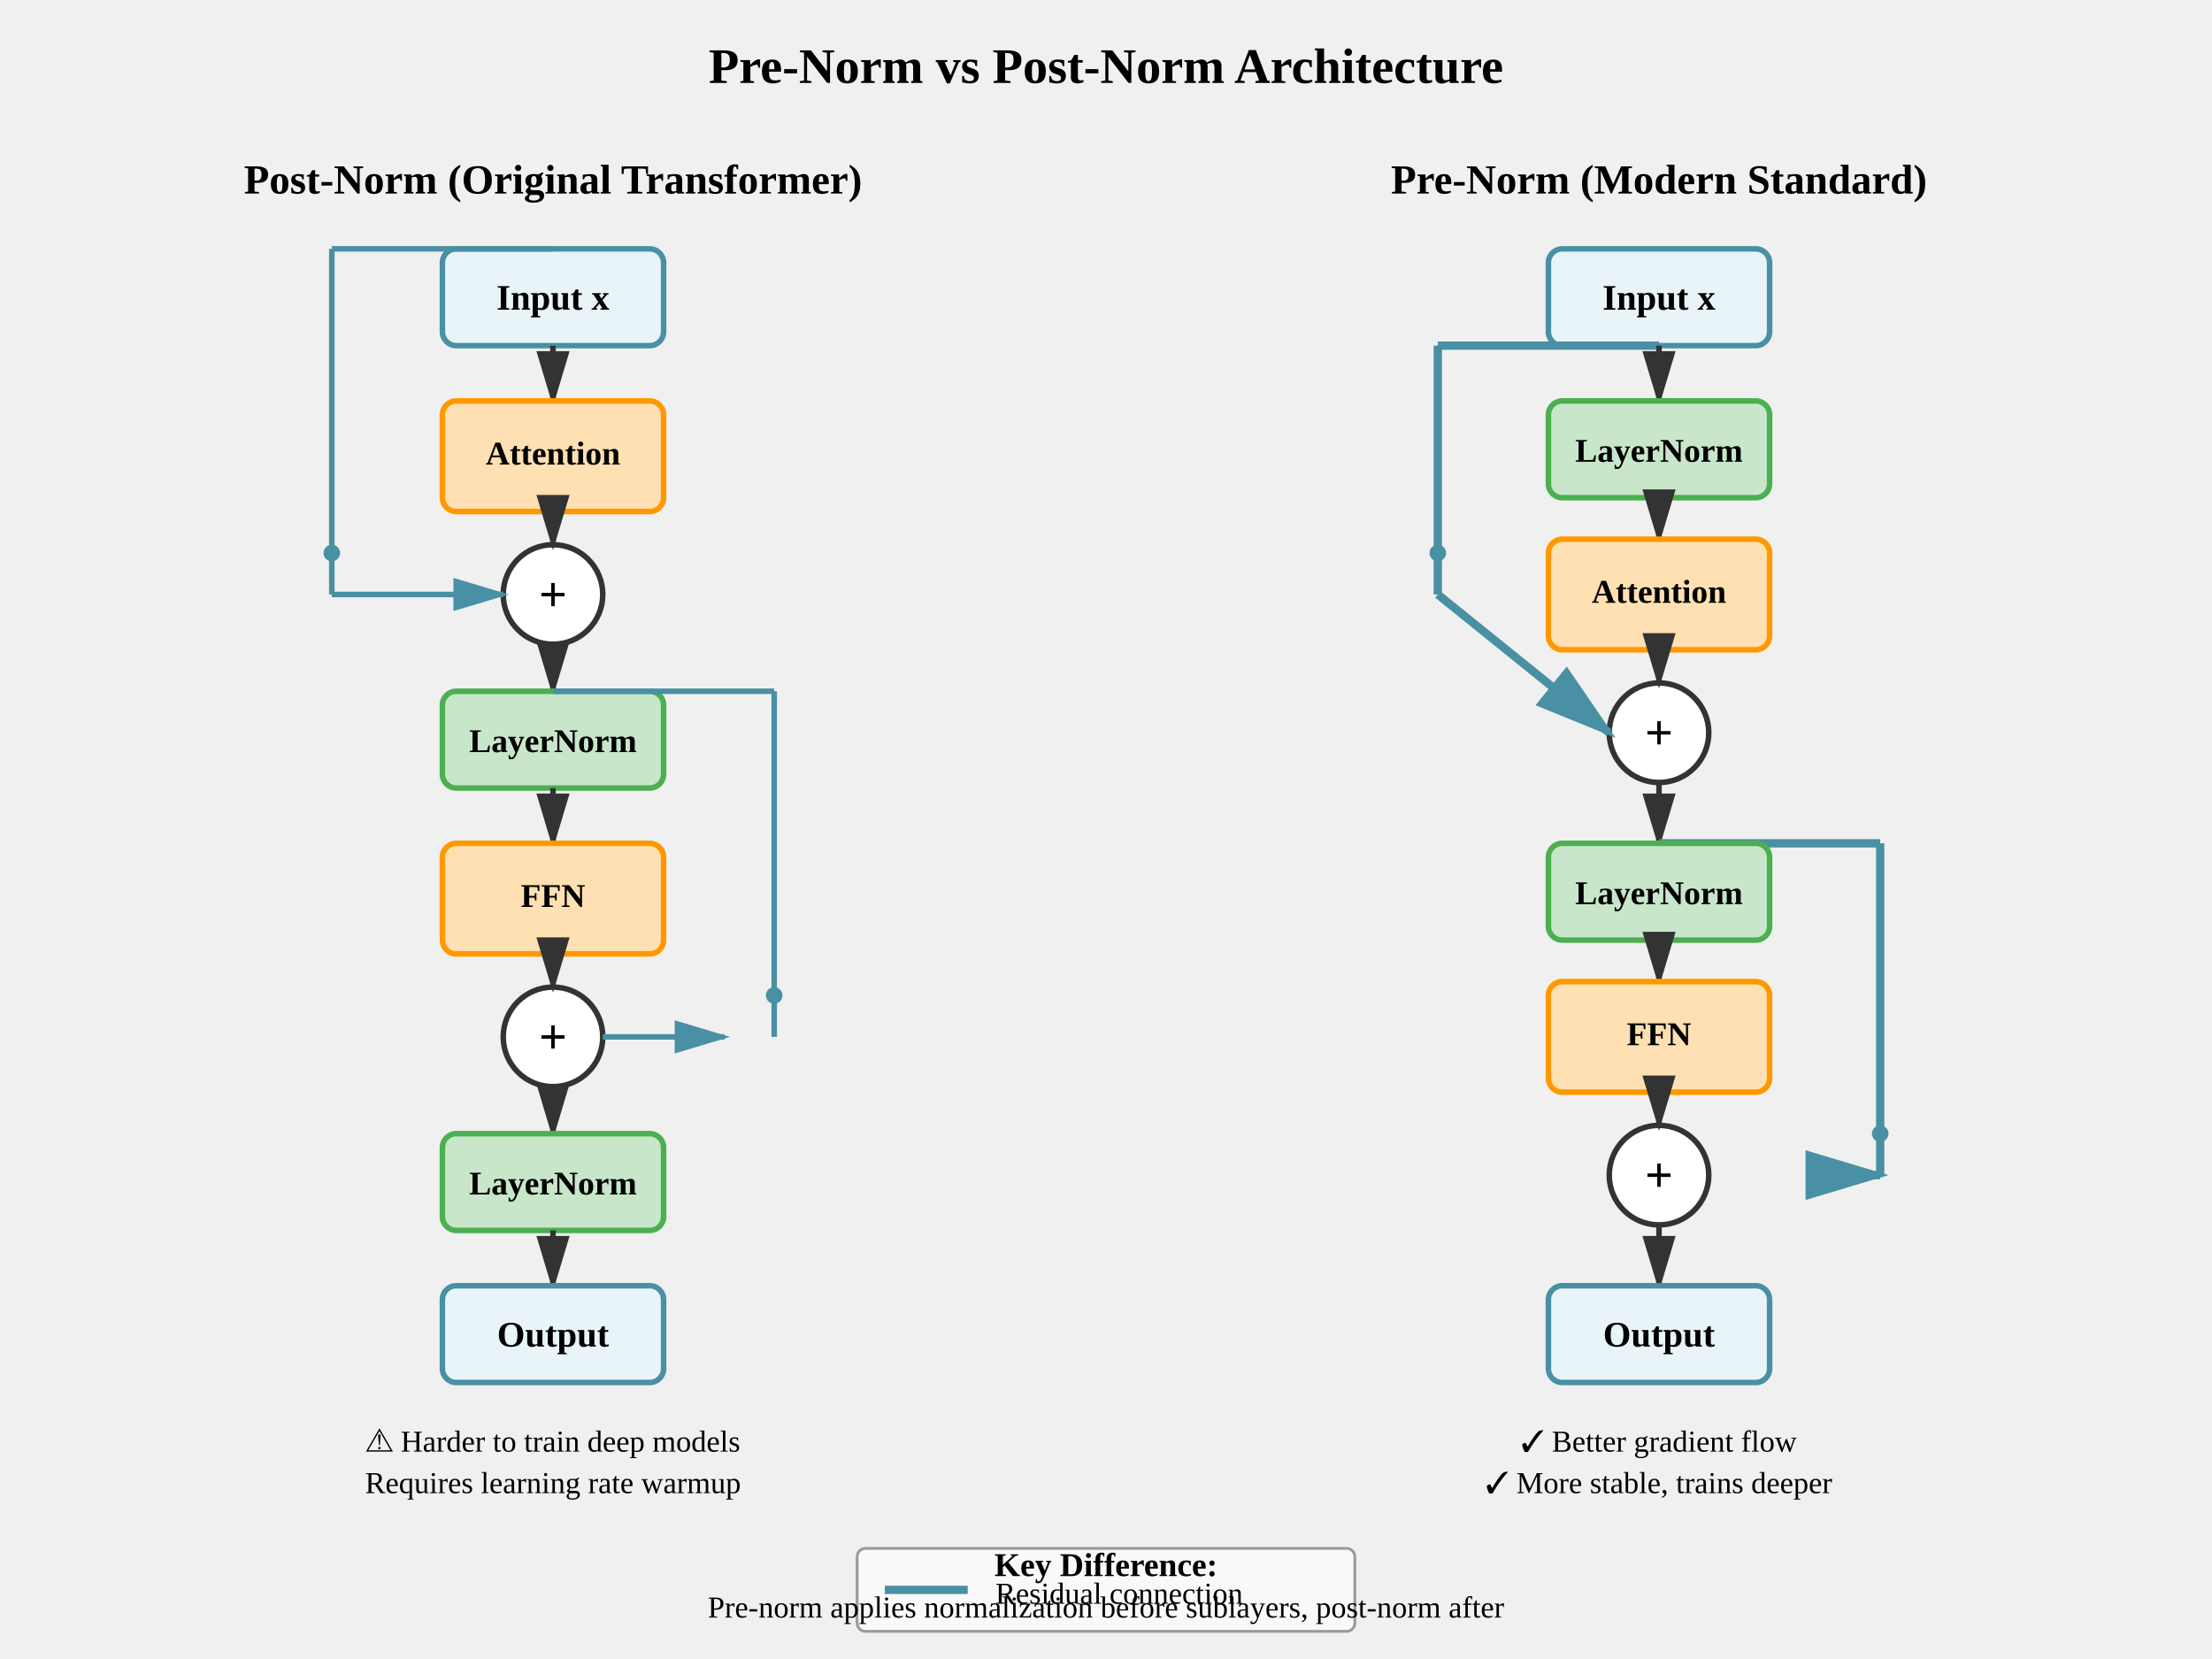
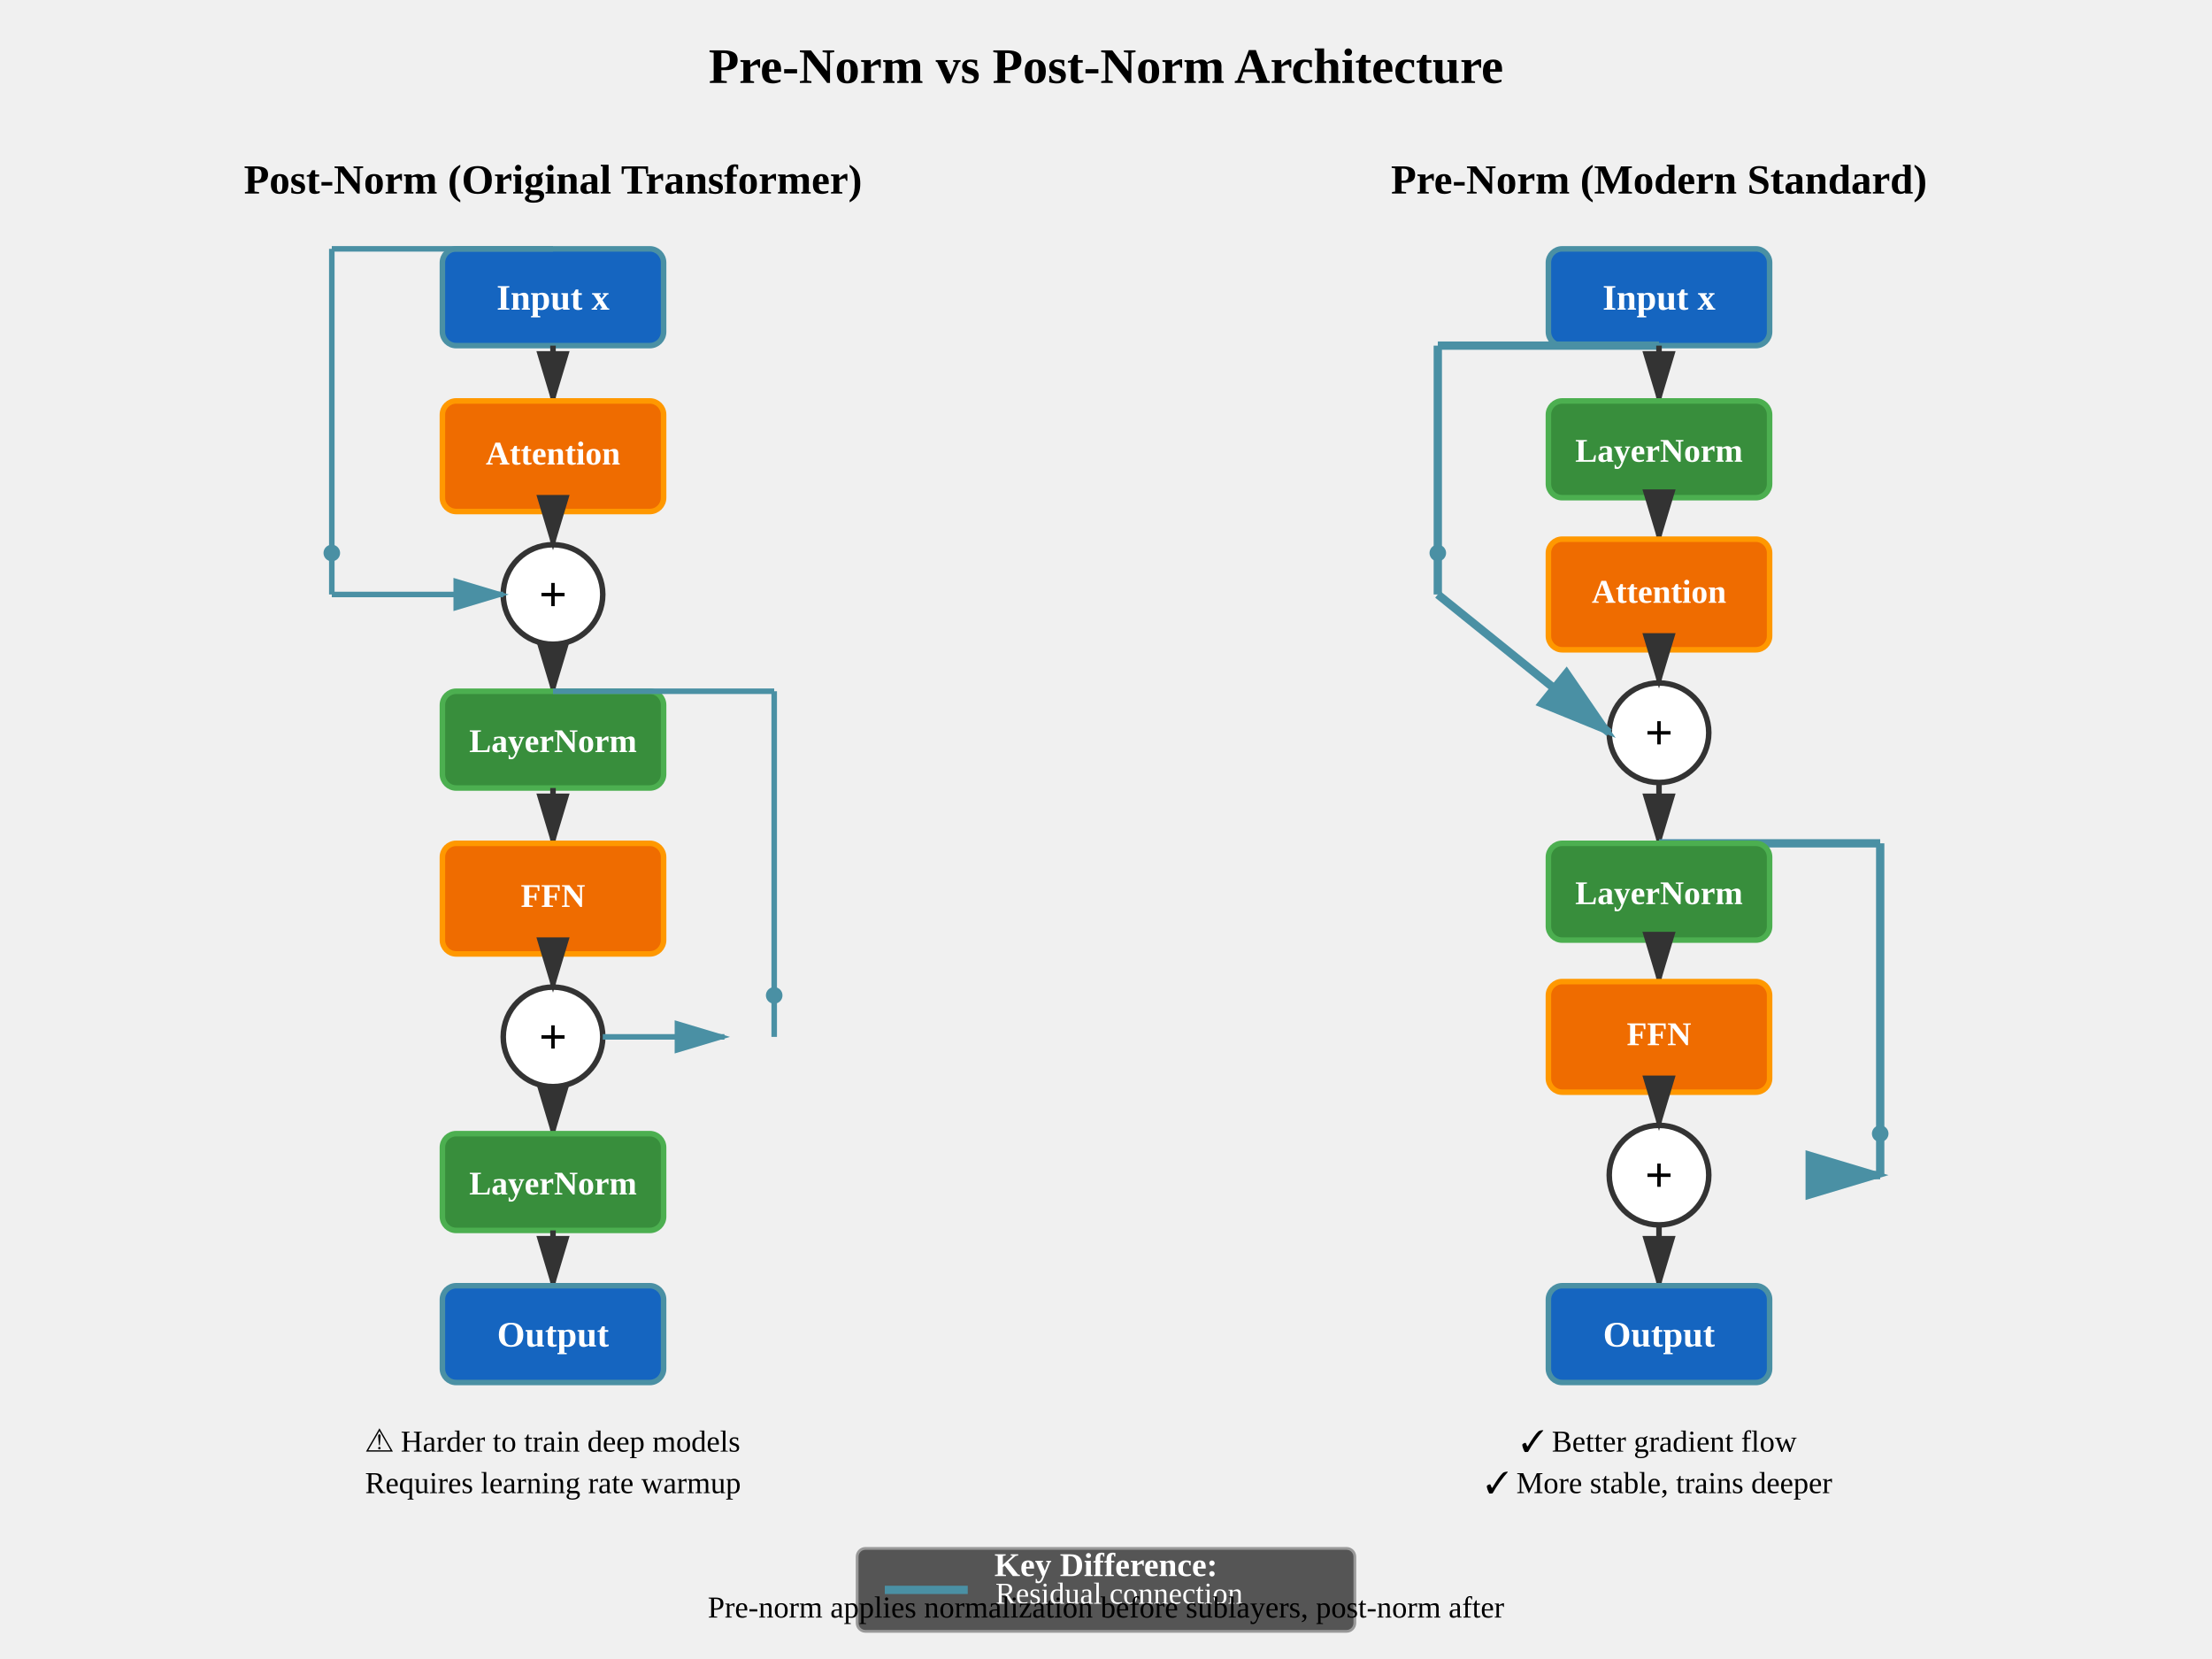
<svg xmlns="http://www.w3.org/2000/svg" viewBox="0 0 800 600">
  <style>
    /* Light mode (default) */
    text { fill: #000000; }
    .axis-text { fill: #000000; }
    .label-text { fill: #666666; }
    line[stroke="#333"] { stroke: #333333; }

    /* Dark mode */
    @media (prefers-color-scheme: dark) {
      text { fill: #ffffff; }
      .axis-text { fill: #ffffff; }
      .label-text { fill: #cccccc; }
      line[stroke="#333"] { stroke: #cccccc; }

      /* Keep white text white in dark mode (for colored backgrounds) */
      text[fill="#fff"],
      text[fill="#ffffff"],
      text[fill="white"] {
        fill: #ffffff;
      }

      /* Keep colored text readable in dark mode */
      text[fill="#E57373"] { fill: #ef5350; }
      text[fill="#81C784"] { fill: #66bb6a; }
      text[fill="#FFB74D"] { fill: #ffa726; }
      text[fill="#4A90A4"] { fill: #4fc3f7; }

      /* Darken colored backgrounds for better contrast with white text */
      rect[fill="#E8F4F8"] { fill: #2d5f6f; }
      rect[fill="#FFE0B2"] { fill: #9b6b2e; }
      rect[fill="#C8E6C9"] { fill: #4a7c4e; }
      rect[fill="#FFCDD2"] { fill: #8b3d3d; }
      rect[fill="#f9f9f9"] { fill: #2d2d2d; }
+       rect[fill="#1565C0"] { fill: #1565C0; }
+       rect[fill="#EF6C00"] { fill: #EF6C00; }
+       rect[fill="#388E3C"] { fill: #388E3C; }
+       rect[fill="#555"] { fill: #555; }

      /* Handle #333 text in dark mode */
      text[fill="#333"] { fill: #ffffff; }

      /* Override dark inline text colors */
      text[fill="#000"],
      text[fill="#000000"],
      text[fill="#666"] {
        fill: #ffffff;
      }
    }
  </style>
-   <text x="400" y="30" font-size="18" font-weight="bold" text-anchor="middle" fill="#333">Pre-Norm vs Post-Norm Architecture</text>
+   <text x="400" y="30" font-size="18" font-weight="bold" text-anchor="middle">Pre-Norm vs Post-Norm Architecture</text>
  <g id="post-norm">
-     <text x="200" y="70" font-size="15" font-weight="bold" text-anchor="middle" fill="#333">Post-Norm (Original Transformer)</text>
-     <rect x="160" y="90" width="80" height="35" fill="#E8F4F8" stroke="#4A90A4" stroke-width="2" rx="5" />
-     <text x="200" y="112" font-size="13" text-anchor="middle" fill="#333" font-weight="bold">Input x</text>
+     <text x="200" y="70" font-size="15" font-weight="bold" text-anchor="middle">Post-Norm (Original Transformer)</text>
+     <rect x="160" y="90" width="80" height="35" fill="#1565C0" stroke="#4A90A4" stroke-width="2" rx="5" />
+     <text x="200" y="112" font-size="13" text-anchor="middle" style="fill: #fff !important" font-weight="bold">Input x</text>
    <line x1="200" y1="125" x2="200" y2="145" stroke="#333" stroke-width="2" marker-end="url(#arrowhead-black)" />
-     <rect x="160" y="145" width="80" height="40" fill="#FFE0B2" stroke="#FF9800" stroke-width="2" rx="5" />
-     <text x="200" y="168" font-size="12" text-anchor="middle" fill="#333" font-weight="bold">Attention</text>
+     <rect x="160" y="145" width="80" height="40" fill="#EF6C00" stroke="#FF9800" stroke-width="2" rx="5" />
+     <text x="200" y="168" font-size="12" text-anchor="middle" style="fill: #fff !important" font-weight="bold">Attention</text>
    <line x1="200" y1="90" x2="120" y2="90" stroke="#4A90A4" stroke-width="2" />
    <line x1="120" y1="90" x2="120" y2="215" stroke="#4A90A4" stroke-width="2" />
    <circle cx="120" cy="200" r="3" fill="#4A90A4" />
    <circle cx="200" cy="215" r="18" fill="#FFF" stroke="#333" stroke-width="2" />
-     <text x="200" y="221" font-size="18" font-weight="bold" text-anchor="middle" fill="#333">+</text>
+     <text x="200" y="221" font-size="18" font-weight="bold" text-anchor="middle">+</text>
    <line x1="120" y1="215" x2="182" y2="215" stroke="#4A90A4" stroke-width="2" marker-end="url(#arrowhead-blue)" />
    <line x1="200" y1="185" x2="200" y2="197" stroke="#333" stroke-width="2" marker-end="url(#arrowhead-black)" />
    <line x1="200" y1="233" x2="200" y2="250" stroke="#333" stroke-width="2" marker-end="url(#arrowhead-black)" />
-     <rect x="160" y="250" width="80" height="35" fill="#C8E6C9" stroke="#4CAF50" stroke-width="2" rx="5" />
-     <text x="200" y="272" font-size="12" text-anchor="middle" fill="#333" font-weight="bold">LayerNorm</text>
+     <rect x="160" y="250" width="80" height="35" fill="#388E3C" stroke="#4CAF50" stroke-width="2" rx="5" />
+     <text x="200" y="272" font-size="12" text-anchor="middle" style="fill: #fff !important" font-weight="bold">LayerNorm</text>
    <line x1="200" y1="285" x2="200" y2="305" stroke="#333" stroke-width="2" marker-end="url(#arrowhead-black)" />
-     <rect x="160" y="305" width="80" height="40" fill="#FFE0B2" stroke="#FF9800" stroke-width="2" rx="5" />
-     <text x="200" y="328" font-size="12" text-anchor="middle" fill="#333" font-weight="bold">FFN</text>
+     <rect x="160" y="305" width="80" height="40" fill="#EF6C00" stroke="#FF9800" stroke-width="2" rx="5" />
+     <text x="200" y="328" font-size="12" text-anchor="middle" style="fill: #fff !important" font-weight="bold">FFN</text>
    <line x1="200" y1="250" x2="280" y2="250" stroke="#4A90A4" stroke-width="2" />
    <line x1="280" y1="250" x2="280" y2="375" stroke="#4A90A4" stroke-width="2" />
    <circle cx="280" cy="360" r="3" fill="#4A90A4" />
    <circle cx="200" cy="375" r="18" fill="#FFF" stroke="#333" stroke-width="2" />
-     <text x="200" y="381" font-size="18" font-weight="bold" text-anchor="middle" fill="#333">+</text>
+     <text x="200" y="381" font-size="18" font-weight="bold" text-anchor="middle">+</text>
    <line x1="218" y1="375" x2="262" y2="375" stroke="#4A90A4" stroke-width="2" marker-end="url(#arrowhead-blue)" />
    <line x1="200" y1="345" x2="200" y2="357" stroke="#333" stroke-width="2" marker-end="url(#arrowhead-black)" />
    <line x1="200" y1="393" x2="200" y2="410" stroke="#333" stroke-width="2" marker-end="url(#arrowhead-black)" />
-     <rect x="160" y="410" width="80" height="35" fill="#C8E6C9" stroke="#4CAF50" stroke-width="2" rx="5" />
-     <text x="200" y="432" font-size="12" text-anchor="middle" fill="#333" font-weight="bold">LayerNorm</text>
+     <rect x="160" y="410" width="80" height="35" fill="#388E3C" stroke="#4CAF50" stroke-width="2" rx="5" />
+     <text x="200" y="432" font-size="12" text-anchor="middle" style="fill: #fff !important" font-weight="bold">LayerNorm</text>
    <line x1="200" y1="445" x2="200" y2="465" stroke="#333" stroke-width="2" marker-end="url(#arrowhead-black)" />
-     <rect x="160" y="465" width="80" height="35" fill="#E8F4F8" stroke="#4A90A4" stroke-width="2" rx="5" />
-     <text x="200" y="487" font-size="13" text-anchor="middle" fill="#333" font-weight="bold">Output</text>
+     <rect x="160" y="465" width="80" height="35" fill="#1565C0" stroke="#4A90A4" stroke-width="2" rx="5" />
+     <text x="200" y="487" font-size="13" text-anchor="middle" style="fill: #fff !important" font-weight="bold">Output</text>
    <text x="200" y="525" font-size="11" text-anchor="middle" fill="#E57373">⚠ Harder to train deep models</text>
    <text x="200" y="540" font-size="11" text-anchor="middle" fill="#E57373">Requires learning rate warmup</text>
  </g>
  <g id="pre-norm">
-     <text x="600" y="70" font-size="15" font-weight="bold" text-anchor="middle" fill="#333">Pre-Norm (Modern Standard)</text>
-     <rect x="560" y="90" width="80" height="35" fill="#E8F4F8" stroke="#4A90A4" stroke-width="2" rx="5" />
-     <text x="600" y="112" font-size="13" text-anchor="middle" fill="#333" font-weight="bold">Input x</text>
+     <text x="600" y="70" font-size="15" font-weight="bold" text-anchor="middle">Pre-Norm (Modern Standard)</text>
+     <rect x="560" y="90" width="80" height="35" fill="#1565C0" stroke="#4A90A4" stroke-width="2" rx="5" />
+     <text x="600" y="112" font-size="13" text-anchor="middle" style="fill: #fff !important" font-weight="bold">Input x</text>
    <line x1="600" y1="125" x2="520" y2="125" stroke="#4A90A4" stroke-width="3" />
    <line x1="520" y1="125" x2="520" y2="215" stroke="#4A90A4" stroke-width="3" />
    <circle cx="520" cy="200" r="3" fill="#4A90A4" />
    <line x1="600" y1="125" x2="600" y2="145" stroke="#333" stroke-width="2" marker-end="url(#arrowhead-black)" />
-     <rect x="560" y="145" width="80" height="35" fill="#C8E6C9" stroke="#4CAF50" stroke-width="2" rx="5" />
-     <text x="600" y="167" font-size="12" text-anchor="middle" fill="#333" font-weight="bold">LayerNorm</text>
+     <rect x="560" y="145" width="80" height="35" fill="#388E3C" stroke="#4CAF50" stroke-width="2" rx="5" />
+     <text x="600" y="167" font-size="12" text-anchor="middle" style="fill: #fff !important" font-weight="bold">LayerNorm</text>
    <line x1="600" y1="180" x2="600" y2="195" stroke="#333" stroke-width="2" marker-end="url(#arrowhead-black)" />
-     <rect x="560" y="195" width="80" height="40" fill="#FFE0B2" stroke="#FF9800" stroke-width="2" rx="5" />
-     <text x="600" y="218" font-size="12" text-anchor="middle" fill="#333" font-weight="bold">Attention</text>
+     <rect x="560" y="195" width="80" height="40" fill="#EF6C00" stroke="#FF9800" stroke-width="2" rx="5" />
+     <text x="600" y="218" font-size="12" text-anchor="middle" style="fill: #fff !important" font-weight="bold">Attention</text>
    <circle cx="600" cy="265" r="18" fill="#FFF" stroke="#333" stroke-width="2" />
-     <text x="600" y="271" font-size="18" font-weight="bold" text-anchor="middle" fill="#333">+</text>
+     <text x="600" y="271" font-size="18" font-weight="bold" text-anchor="middle">+</text>
    <line x1="520" y1="215" x2="582" y2="265" stroke="#4A90A4" stroke-width="3" marker-end="url(#arrowhead-blue)" />
    <line x1="600" y1="235" x2="600" y2="247" stroke="#333" stroke-width="2" marker-end="url(#arrowhead-black)" />
    <line x1="600" y1="283" x2="600" y2="305" stroke="#333" stroke-width="2" marker-end="url(#arrowhead-black)" />
    <line x1="600" y1="305" x2="680" y2="305" stroke="#4A90A4" stroke-width="3" />
    <line x1="680" y1="305" x2="680" y2="425" stroke="#4A90A4" stroke-width="3" />
    <circle cx="680" cy="410" r="3" fill="#4A90A4" />
-     <rect x="560" y="305" width="80" height="35" fill="#C8E6C9" stroke="#4CAF50" stroke-width="2" rx="5" />
-     <text x="600" y="327" font-size="12" text-anchor="middle" fill="#333" font-weight="bold">LayerNorm</text>
+     <rect x="560" y="305" width="80" height="35" fill="#388E3C" stroke="#4CAF50" stroke-width="2" rx="5" />
+     <text x="600" y="327" font-size="12" text-anchor="middle" style="fill: #fff !important" font-weight="bold">LayerNorm</text>
    <line x1="600" y1="340" x2="600" y2="355" stroke="#333" stroke-width="2" marker-end="url(#arrowhead-black)" />
-     <rect x="560" y="355" width="80" height="40" fill="#FFE0B2" stroke="#FF9800" stroke-width="2" rx="5" />
-     <text x="600" y="378" font-size="12" text-anchor="middle" fill="#333" font-weight="bold">FFN</text>
+     <rect x="560" y="355" width="80" height="40" fill="#EF6C00" stroke="#FF9800" stroke-width="2" rx="5" />
+     <text x="600" y="378" font-size="12" text-anchor="middle" style="fill: #fff !important" font-weight="bold">FFN</text>
    <circle cx="600" cy="425" r="18" fill="#FFF" stroke="#333" stroke-width="2" />
-     <text x="600" y="431" font-size="18" font-weight="bold" text-anchor="middle" fill="#333">+</text>
+     <text x="600" y="431" font-size="18" font-weight="bold" text-anchor="middle">+</text>
    <line x1="662" y1="425" x2="680" y2="425" stroke="#4A90A4" stroke-width="3" marker-end="url(#arrowhead-blue)" />
    <line x1="600" y1="395" x2="600" y2="407" stroke="#333" stroke-width="2" marker-end="url(#arrowhead-black)" />
    <line x1="600" y1="443" x2="600" y2="465" stroke="#333" stroke-width="2" marker-end="url(#arrowhead-black)" />
-     <rect x="560" y="465" width="80" height="35" fill="#E8F4F8" stroke="#4A90A4" stroke-width="2" rx="5" />
-     <text x="600" y="487" font-size="13" text-anchor="middle" fill="#333" font-weight="bold">Output</text>
+     <rect x="560" y="465" width="80" height="35" fill="#1565C0" stroke="#4A90A4" stroke-width="2" rx="5" />
+     <text x="600" y="487" font-size="13" text-anchor="middle" style="fill: #fff !important" font-weight="bold">Output</text>
    <text x="600" y="525" font-size="11" text-anchor="middle" fill="#81C784">✓ Better gradient flow</text>
    <text x="600" y="540" font-size="11" text-anchor="middle" fill="#81C784">✓ More stable, trains deeper</text>
  </g>
  <g id="legend">
-     <rect x="310" y="560" width="180" height="30" fill="#f9f9f9" stroke="#999" stroke-width="1" rx="3" />
+     <rect x="310" y="560" width="180" height="30" fill="#555" stroke="#999" stroke-width="1" rx="3" />
    <line x1="320" y1="575" x2="350" y2="575" stroke="#4A90A4" stroke-width="3" />
-     <text x="360" y="580" font-size="11" fill="#333">Residual connection</text>
+     <text x="360" y="580" font-size="11" style="fill: #fff !important">Residual connection</text>
  </g>
  <g id="insight">
-     <text x="400" y="570" font-size="12" font-weight="bold" text-anchor="middle" fill="#4A90A4">Key Difference:</text>
-     <text x="400" y="585" font-size="11" text-anchor="middle" fill="#666">Pre-norm applies normalization before sublayers, post-norm after</text>
+     <text x="400" y="570" font-size="12" font-weight="bold" text-anchor="middle" style="fill: #fff !important">Key Difference:</text>
+     <text x="400" y="585" font-size="11" text-anchor="middle">Pre-norm applies normalization before sublayers, post-norm after</text>
  </g>
  <defs>
    <marker id="arrowhead-black" markerWidth="10" markerHeight="10" refX="9" refY="3" orient="auto">
      <polygon points="0 0, 10 3, 0 6" fill="#333" />
    </marker>
    <marker id="arrowhead-blue" markerWidth="10" markerHeight="10" refX="9" refY="3" orient="auto">
      <polygon points="0 0, 10 3, 0 6" fill="#4A90A4" />
    </marker>
  </defs>
</svg>
